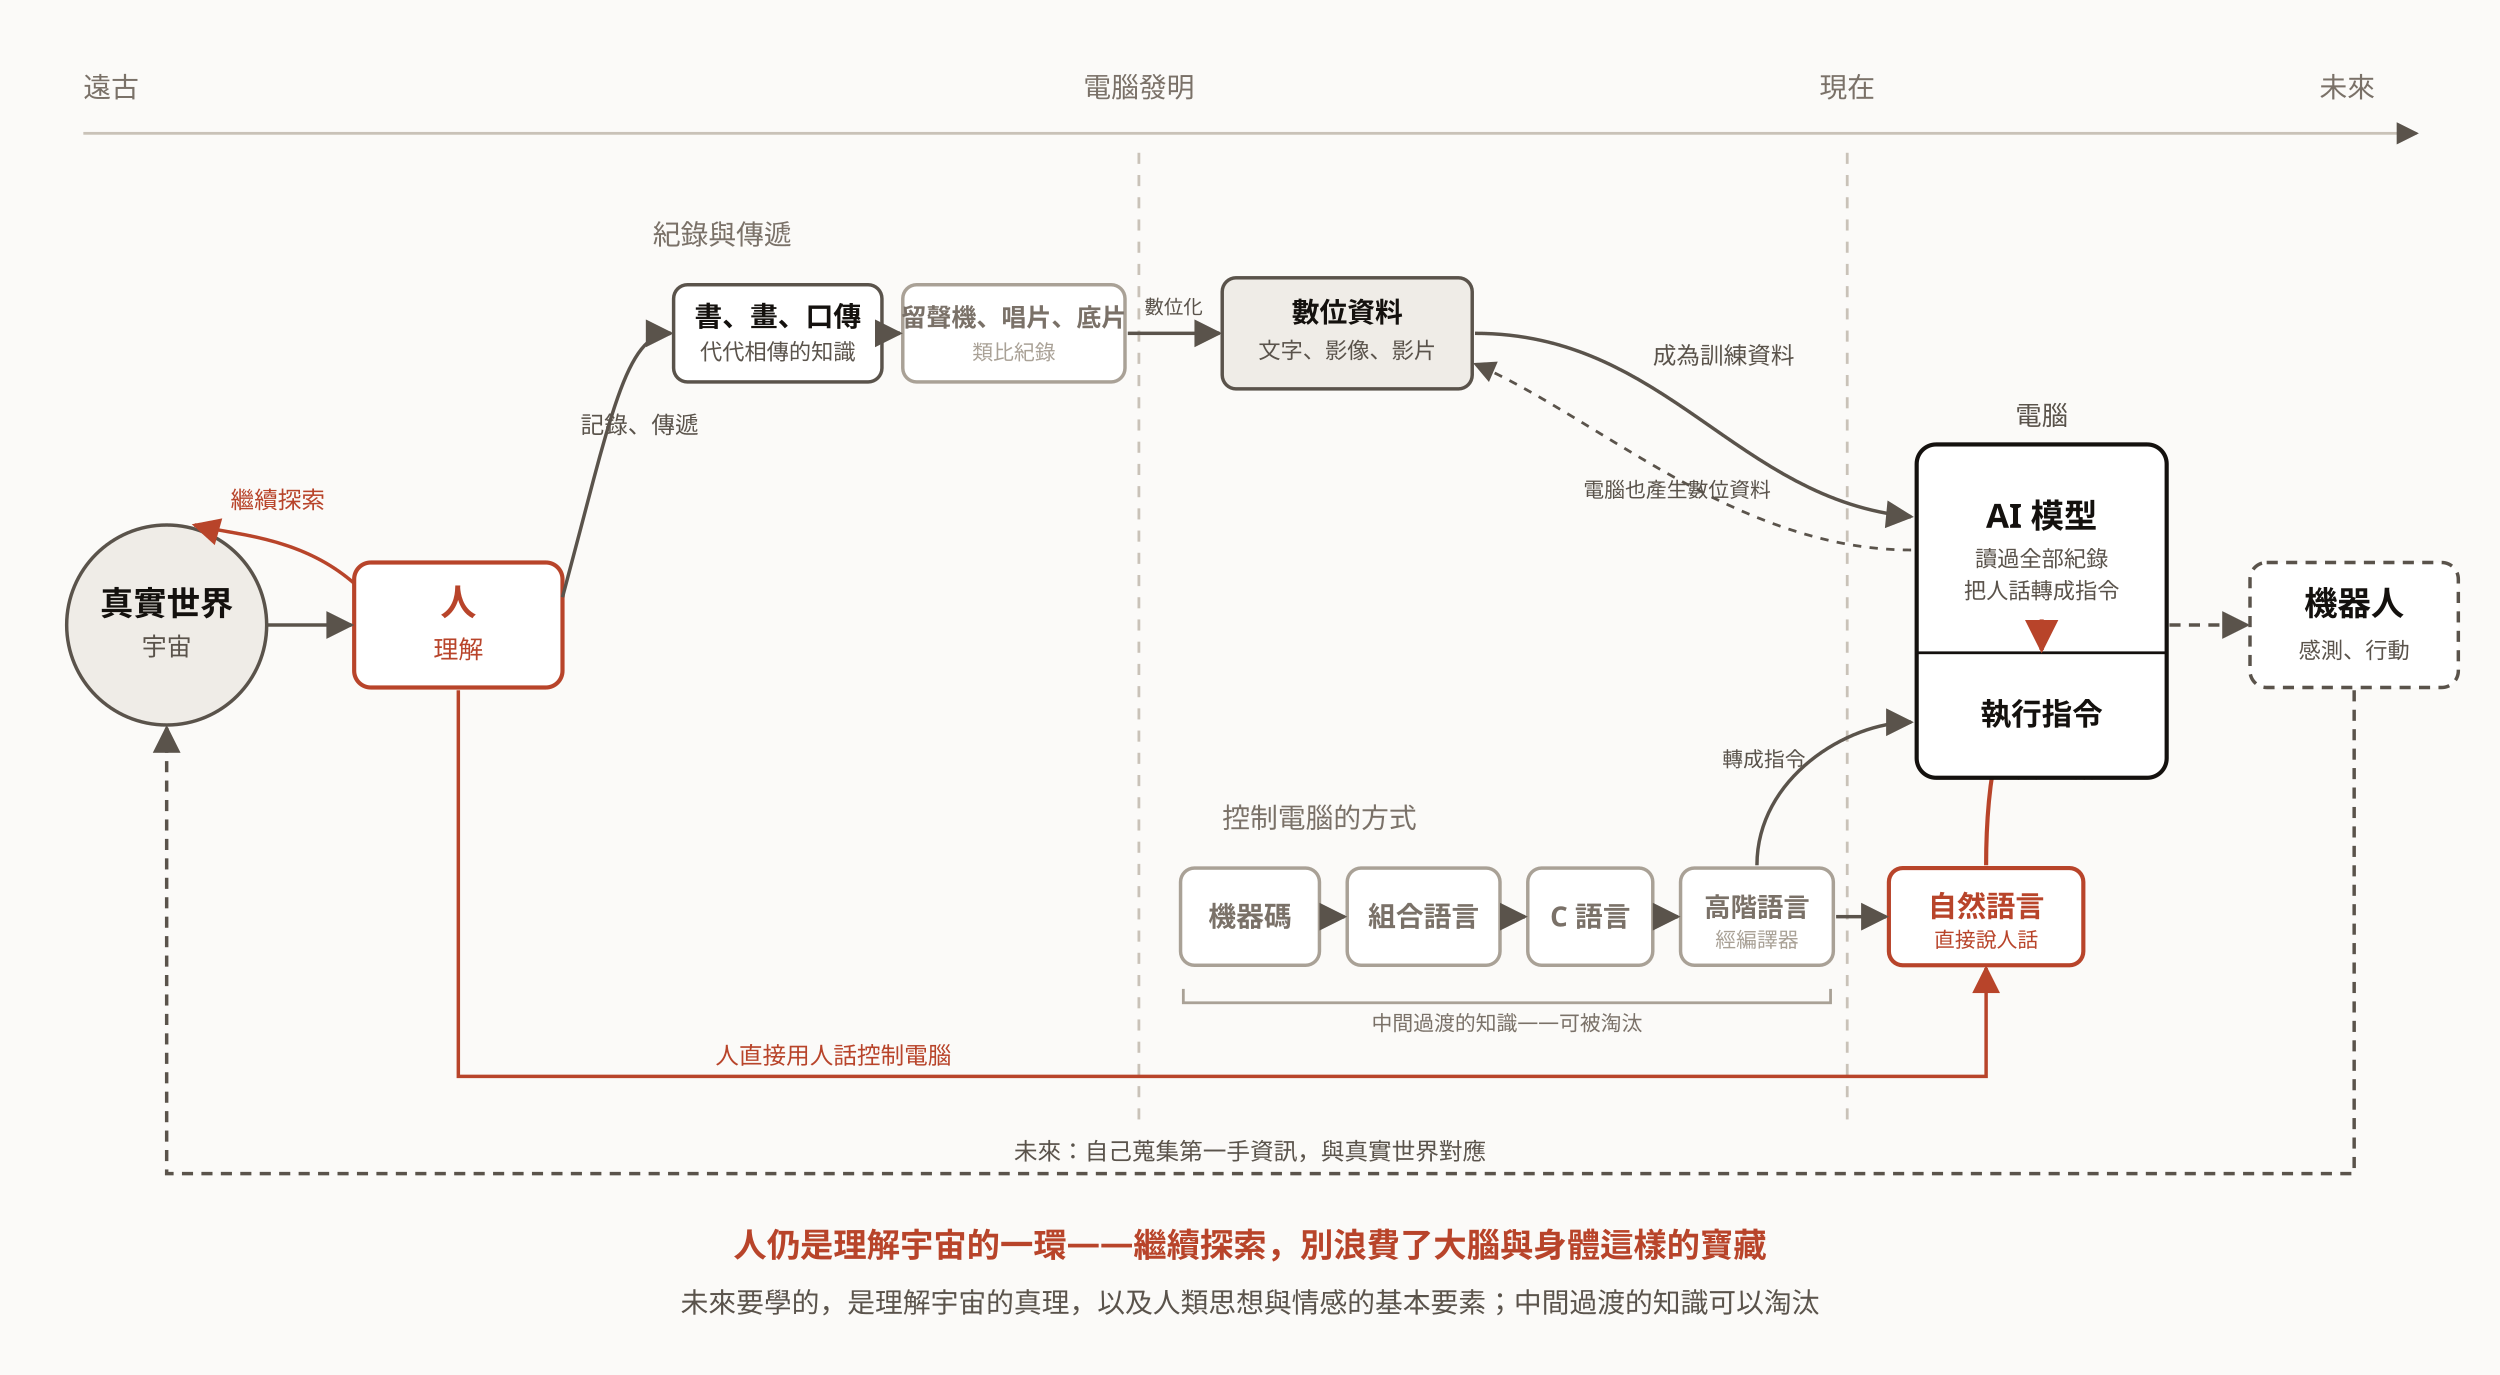
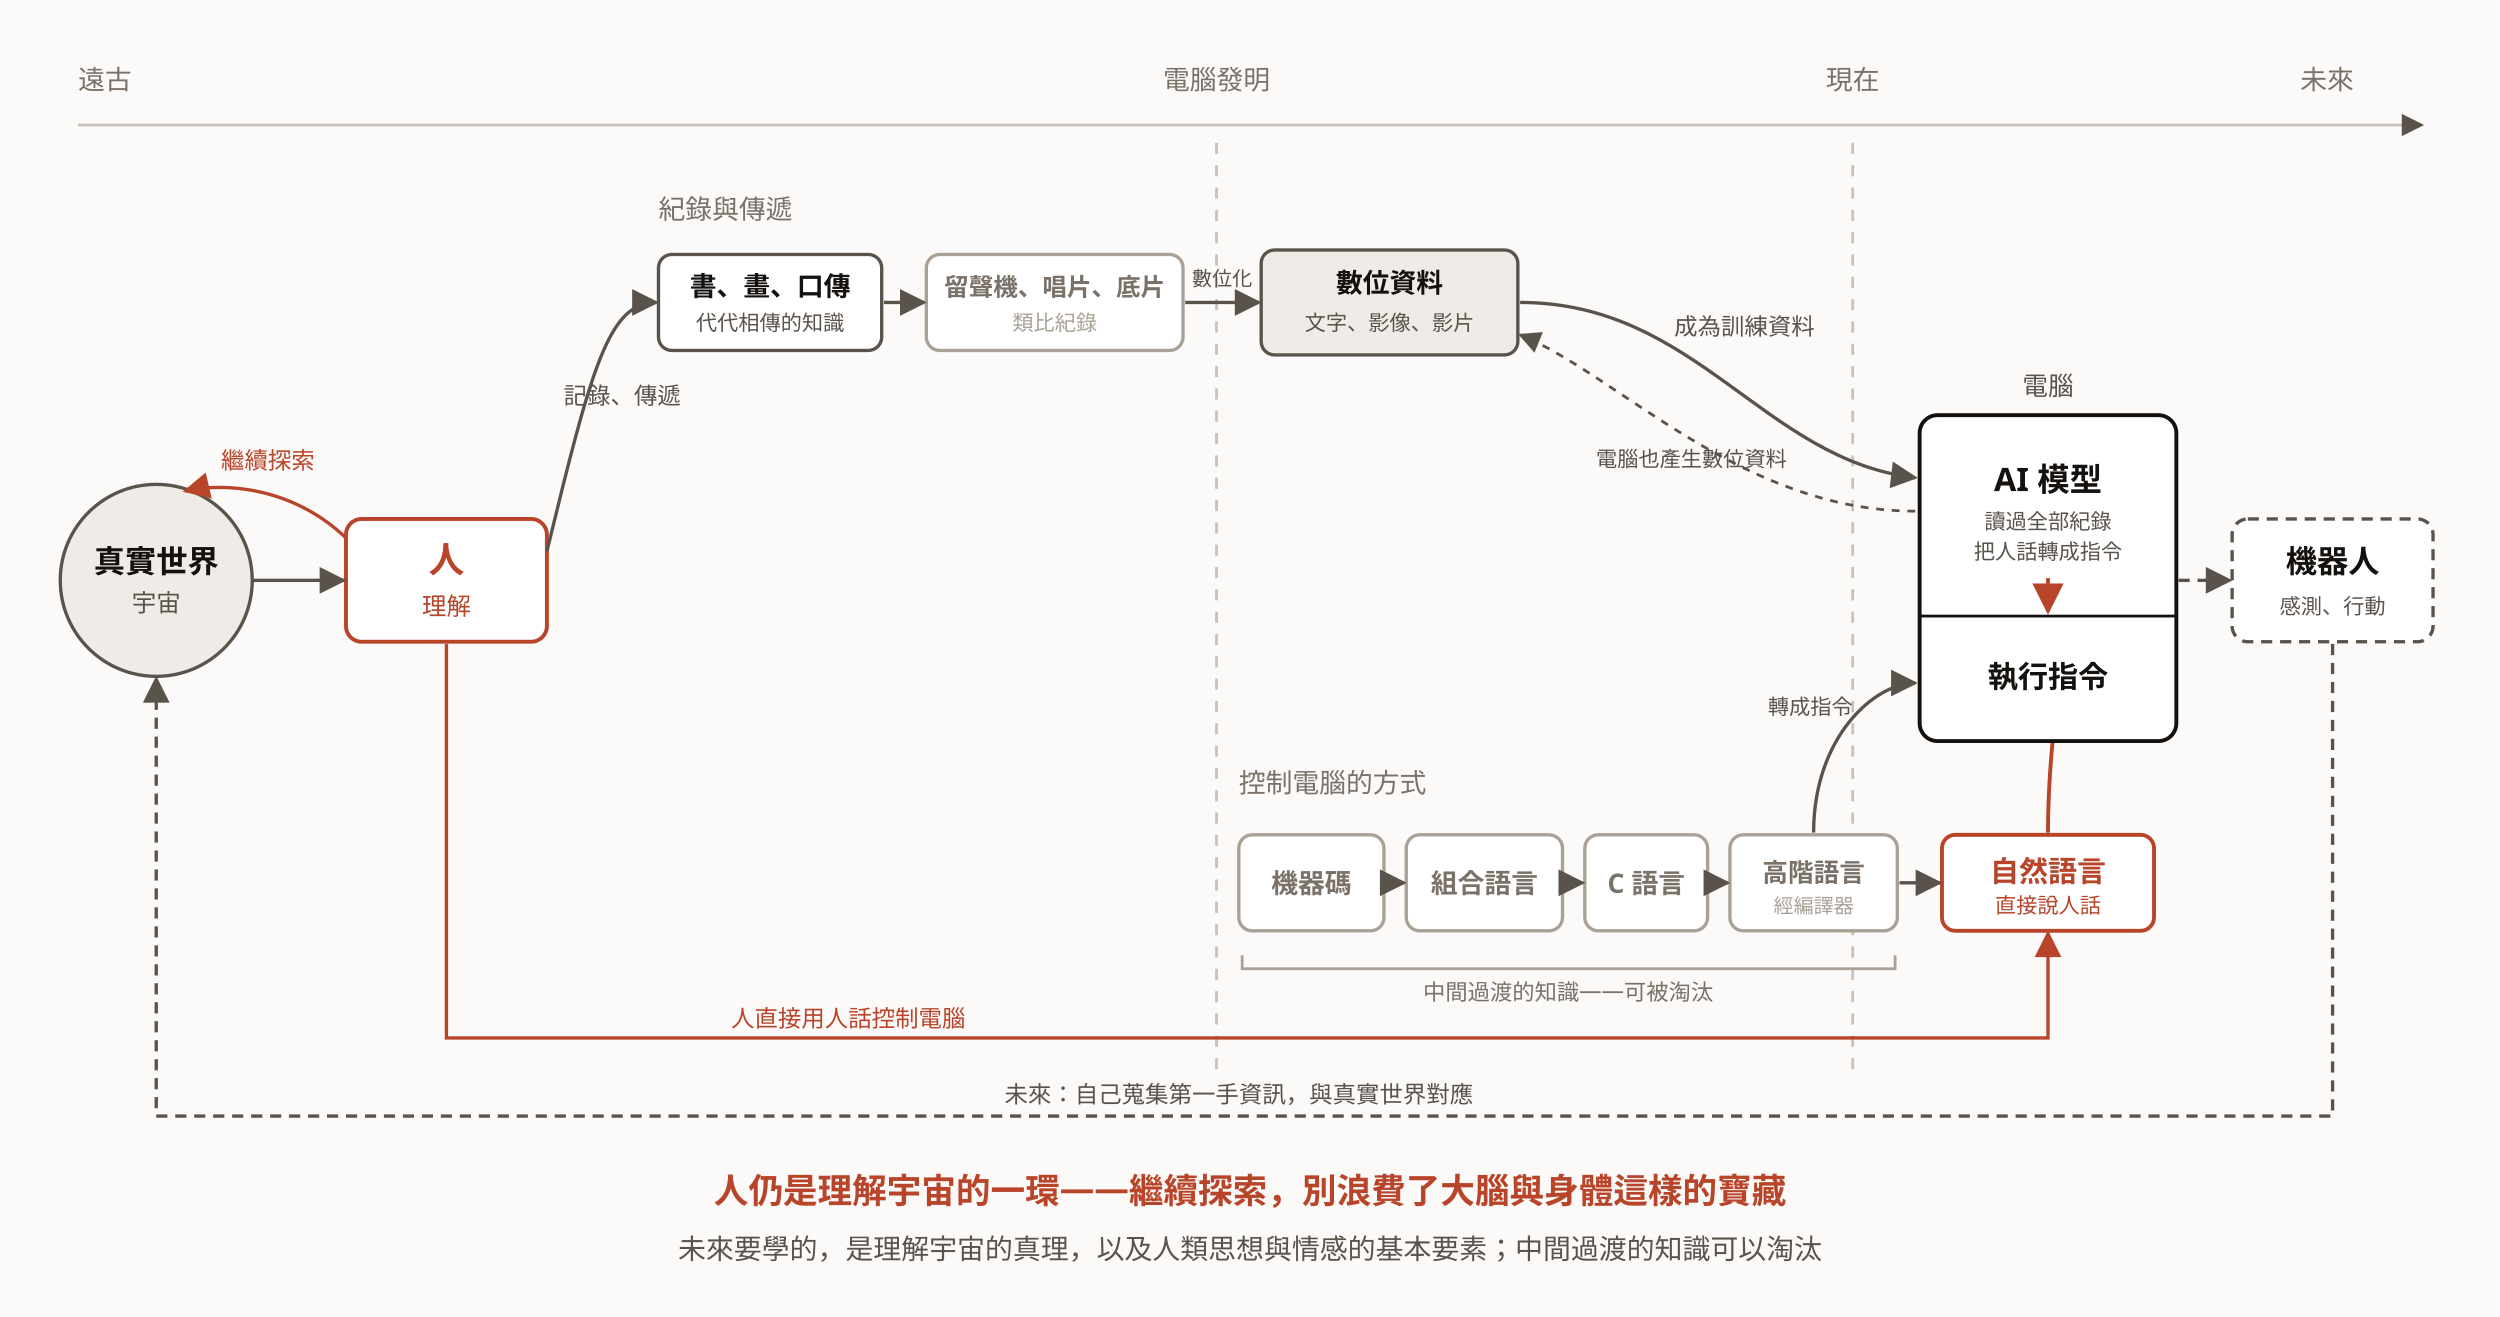
- <svg xmlns="http://www.w3.org/2000/svg" viewBox="0 0 1800 990" width="1800" height="990" role="img" aria-label="AI 的演進與人的角色：人把對真實世界的理解變成紀錄，紀錄數位化後成為 AI 模型的訓練資料；控制電腦的方式從機器碼演進到自然語言，AI 模型把人話轉成指令；未來機器人自行蒐集第一手資訊回到真實世界；人仍是理解宇宙的一環。" font-family="'PingFang TC','Noto Sans TC','Microsoft JhengHei',system-ui,sans-serif" font-size="22" fill="#14110e">
+ <svg xmlns="http://www.w3.org/2000/svg" viewBox="0 0 2240 1180" width="2240" height="1180" role="img" aria-label="AI 的演進與人的角色：人把對真實世界的理解變成紀錄，紀錄數位化後成為 AI 模型的訓練資料；控制電腦的方式從機器碼演進到自然語言，AI 模型把人話轉成指令；未來機器人自行蒐集第一手資訊回到真實世界；人仍是理解宇宙的一環。" font-family="'PingFang TC','Noto Sans TC','Microsoft JhengHei',system-ui,sans-serif" font-size="26" fill="#14110e">
  <defs>
    <marker id="a" viewBox="0 0 10 10" refX="9" refY="5" markerWidth="8" markerHeight="8" orient="auto-start-reverse">
      <path d="M0 0L10 5L0 10z" fill="#5a534b" />
    </marker>
    <marker id="ar" viewBox="0 0 10 10" refX="9" refY="5" markerWidth="8" markerHeight="8" orient="auto-start-reverse">
      <path d="M0 0L10 5L0 10z" fill="#b8442a" />
    </marker>
  </defs>
-   <rect width="1800" height="990" fill="#fbfaf8" />
-   <line x1="60" y1="96" x2="1740" y2="96" stroke="#c9c2b8" stroke-width="2" marker-end="url(#a)" />
-   <text x="60" y="70" font-size="20" fill="#7a7168">遠古</text>
-   <text x="820" y="70" font-size="20" fill="#7a7168" text-anchor="middle">電腦發明</text>
-   <text x="1330" y="70" font-size="20" fill="#7a7168" text-anchor="middle">現在</text>
-   <text x="1690" y="70" font-size="20" fill="#7a7168" text-anchor="middle">未來</text>
-   <line x1="820" y1="110" x2="820" y2="810" stroke="#c9c2b8" stroke-width="2" stroke-dasharray="8 8" />
-   <line x1="1330" y1="110" x2="1330" y2="810" stroke="#c9c2b8" stroke-width="2" stroke-dasharray="8 8" />
-   <text x="470" y="176" font-size="20" fill="#7a7168">紀錄與傳遞</text>
-   <text x="880" y="596" font-size="20" fill="#7a7168">控制電腦的方式</text>
-   <path d="M852 712 L852 722 L1318 722 L1318 712" fill="none" stroke="#a9a196" stroke-width="2" />
-   <text x="1085" y="742" text-anchor="middle" font-size="15" fill="#7a7168">中間過渡的知識——可被淘汰</text>
-   <circle cx="120" cy="450" r="72" fill="#efece7" stroke="#5a534b" stroke-width="2.5" />
-   <text x="120" y="443" text-anchor="middle" font-size="24" font-weight="700">真實世界</text>
-   <text x="120" y="472" text-anchor="middle" font-size="18" fill="#5a534b">宇宙</text>
-   <rect x="255" y="405" width="150" height="90" rx="12" fill="#fff" stroke="#b8442a" stroke-width="3" />
-   <text x="330" y="443" text-anchor="middle" font-size="26" font-weight="700" fill="#b8442a">人</text>
-   <text x="330" y="474" text-anchor="middle" font-size="18" fill="#b8442a">理解</text>
-   <line x1="192" y1="450" x2="253" y2="450" stroke="#5a534b" stroke-width="2.5" marker-end="url(#a)" />
-   <path d="M255 420 C 215 385, 165 385, 140 378" fill="none" stroke="#b8442a" stroke-width="2.5" marker-end="url(#ar)" />
-   <text x="200" y="366" text-anchor="middle" font-size="17" fill="#b8442a">繼續探索</text>
-   <g stroke="#5a534b" stroke-width="2.5" fill="#fff">
-     <rect x="485" y="205" width="150" height="70" rx="10" />
-     <rect x="650" y="205" width="160" height="70" rx="10" stroke="#a9a196" stroke-dasharray="none" />
-     <rect x="880" y="200" width="180" height="80" rx="10" fill="#efece7" />
+   <rect width="2240" height="1180" fill="#fbfaf8" />
+   <line x1="70" y1="112" x2="2170" y2="112" stroke="#c9c2b8" stroke-width="2.5" marker-end="url(#a)" />
+   <text x="70" y="80" font-size="24" fill="#7a7168">遠古</text>
+   <text x="1090" y="80" font-size="24" fill="#7a7168" text-anchor="middle">電腦發明</text>
+   <text x="1660" y="80" font-size="24" fill="#7a7168" text-anchor="middle">現在</text>
+   <text x="2085" y="80" font-size="24" fill="#7a7168" text-anchor="middle">未來</text>
+   <line x1="1090" y1="128" x2="1090" y2="960" stroke="#c9c2b8" stroke-width="2.5" stroke-dasharray="10 10" />
+   <line x1="1660" y1="128" x2="1660" y2="960" stroke="#c9c2b8" stroke-width="2.5" stroke-dasharray="10 10" />
+   <text x="590" y="196" font-size="24" fill="#7a7168">紀錄與傳遞</text>
+   <text x="1110" y="710" font-size="24" fill="#7a7168">控制電腦的方式</text>
+   <circle cx="140" cy="520" r="86" fill="#efece7" stroke="#5a534b" stroke-width="3" />
+   <text x="140" y="513" text-anchor="middle" font-size="28" font-weight="700">真實世界</text>
+   <text x="140" y="548" text-anchor="middle" font-size="22" fill="#5a534b">宇宙</text>
+   <rect x="310" y="465" width="180" height="110" rx="14" fill="#fff" stroke="#b8442a" stroke-width="3.5" />
+   <text x="400" y="513" text-anchor="middle" font-size="32" font-weight="700" fill="#b8442a">人</text>
+   <text x="400" y="551" text-anchor="middle" font-size="22" fill="#b8442a">理解</text>
+   <line x1="226" y1="520" x2="308" y2="520" stroke="#5a534b" stroke-width="3" marker-end="url(#a)" />
+   <path d="M310 482 C 262 436, 200 432, 166 440" fill="none" stroke="#b8442a" stroke-width="3" marker-end="url(#ar)" />
+   <text x="240" y="420" text-anchor="middle" font-size="21" fill="#b8442a">繼續探索</text>
+   <g stroke="#5a534b" stroke-width="3" fill="#fff">
+     <rect x="590" y="228" width="200" height="86" rx="12" />
+     <rect x="830" y="228" width="230" height="86" rx="12" stroke="#a9a196" />
+     <rect x="1130" y="224" width="230" height="94" rx="12" fill="#efece7" />
  </g>
-   <text x="560" y="235" text-anchor="middle" font-size="20" font-weight="700">書、畫、口傳</text>
-   <text x="560" y="259" text-anchor="middle" font-size="16" fill="#5a534b">代代相傳的知識</text>
-   <text x="730" y="235" text-anchor="middle" font-size="18" font-weight="700" fill="#7a7168">留聲機、唱片、底片</text>
-   <text x="730" y="259" text-anchor="middle" font-size="15" fill="#a9a196">類比紀錄</text>
-   <text x="970" y="232" text-anchor="middle" font-size="20" font-weight="700">數位資料</text>
-   <text x="970" y="258" text-anchor="middle" font-size="16" fill="#5a534b">文字、影像、影片</text>
-   <path d="M405 430 C 440 300, 450 240, 483 240" fill="none" stroke="#5a534b" stroke-width="2.5" marker-end="url(#a)" />
-   <text x="418" y="312" font-size="17" fill="#5a534b">記錄、傳遞</text>
-   <line x1="637" y1="240" x2="648" y2="240" stroke="#5a534b" stroke-width="2.5" marker-end="url(#a)" />
-   <line x1="812" y1="240" x2="878" y2="240" stroke="#5a534b" stroke-width="2.5" marker-end="url(#a)" />
-   <text x="845" y="226" text-anchor="middle" font-size="14" fill="#5a534b">數位化</text>
-   <path d="M1062 240 C 1200 240, 1250 360, 1376 372" fill="none" stroke="#5a534b" stroke-width="2.5" marker-end="url(#a)" />
-   <text x="1190" y="262" font-size="17" fill="#5a534b">成為訓練資料</text>
-   <path d="M1376 396 C 1250 396, 1150 300, 1062 262" fill="none" stroke="#5a534b" stroke-width="2" stroke-dasharray="6 6" marker-end="url(#a)" />
-   <text x="1140" y="358" font-size="15" fill="#5a534b">電腦也產生數位資料</text>
-   <g stroke="#5a534b" stroke-width="2.5" fill="#fff">
-     <rect x="850" y="625" width="100" height="70" rx="10" stroke="#a9a196" />
-     <rect x="970" y="625" width="110" height="70" rx="10" stroke="#a9a196" />
-     <rect x="1100" y="625" width="90" height="70" rx="10" stroke="#a9a196" />
-     <rect x="1210" y="625" width="110" height="70" rx="10" stroke="#a9a196" />
-     <rect x="1360" y="625" width="140" height="70" rx="10" stroke="#b8442a" stroke-width="3" />
+   <text x="690" y="265" text-anchor="middle" font-size="24" font-weight="700">書、畫、口傳</text>
+   <text x="690" y="296" text-anchor="middle" font-size="19" fill="#5a534b">代代相傳的知識</text>
+   <text x="945" y="265" text-anchor="middle" font-size="22" font-weight="700" fill="#7a7168">留聲機、唱片、底片</text>
+   <text x="945" y="296" text-anchor="middle" font-size="19" fill="#a9a196">類比紀錄</text>
+   <text x="1245" y="262" text-anchor="middle" font-size="24" font-weight="700">數位資料</text>
+   <text x="1245" y="296" text-anchor="middle" font-size="19" fill="#5a534b">文字、影像、影片</text>
+   <path d="M490 494 C 530 330, 545 271, 588 271" fill="none" stroke="#5a534b" stroke-width="3" marker-end="url(#a)" />
+   <text x="505" y="362" font-size="21" fill="#5a534b">記錄、傳遞</text>
+   <line x1="792" y1="271" x2="828" y2="271" stroke="#5a534b" stroke-width="3" marker-end="url(#a)" />
+   <line x1="1062" y1="271" x2="1128" y2="271" stroke="#5a534b" stroke-width="3" marker-end="url(#a)" />
+   <text x="1095" y="256" text-anchor="middle" font-size="18" fill="#5a534b">數位化</text>
+   <path d="M1362 271 C 1520 271, 1580 412, 1716 428" fill="none" stroke="#5a534b" stroke-width="3" marker-end="url(#a)" />
+   <text x="1500" y="300" font-size="21" fill="#5a534b">成為訓練資料</text>
+   <path d="M1716 458 C 1560 458, 1450 336, 1362 300" fill="none" stroke="#5a534b" stroke-width="2.5" stroke-dasharray="7 7" marker-end="url(#a)" />
+   <text x="1430" y="418" font-size="19" fill="#5a534b">電腦也產生數位資料</text>
+   <g stroke="#5a534b" stroke-width="3" fill="#fff">
+     <rect x="1110" y="748" width="130" height="86" rx="12" stroke="#a9a196" />
+     <rect x="1260" y="748" width="140" height="86" rx="12" stroke="#a9a196" />
+     <rect x="1420" y="748" width="110" height="86" rx="12" stroke="#a9a196" />
+     <rect x="1550" y="748" width="150" height="86" rx="12" stroke="#a9a196" />
+     <rect x="1740" y="748" width="190" height="86" rx="12" stroke="#b8442a" stroke-width="3.5" />
  </g>
-   <text x="900" y="667" text-anchor="middle" font-size="20" font-weight="700" fill="#7a7168">機器碼</text>
-   <text x="1025" y="667" text-anchor="middle" font-size="20" font-weight="700" fill="#7a7168">組合語言</text>
-   <text x="1145" y="667" text-anchor="middle" font-size="20" font-weight="700" fill="#7a7168">C 語言</text>
-   <text x="1265" y="660" text-anchor="middle" font-size="19" font-weight="700" fill="#7a7168">高階語言</text>
-   <text x="1265" y="682" text-anchor="middle" font-size="15" fill="#a9a196">經編譯器</text>
-   <text x="1430" y="660" text-anchor="middle" font-size="21" font-weight="700" fill="#b8442a">自然語言</text>
-   <text x="1430" y="682" text-anchor="middle" font-size="15" fill="#b8442a">直接說人話</text>
-   <line x1="952" y1="660" x2="968" y2="660" stroke="#5a534b" stroke-width="2.5" marker-end="url(#a)" />
-   <line x1="1082" y1="660" x2="1098" y2="660" stroke="#5a534b" stroke-width="2.5" marker-end="url(#a)" />
-   <line x1="1192" y1="660" x2="1208" y2="660" stroke="#5a534b" stroke-width="2.5" marker-end="url(#a)" />
-   <line x1="1322" y1="660" x2="1358" y2="660" stroke="#5a534b" stroke-width="2.5" marker-end="url(#a)" />
-   <path d="M1265 623 C 1265 560, 1330 520, 1376 520" fill="none" stroke="#5a534b" stroke-width="2.5" marker-end="url(#a)" />
-   <text x="1300" y="552" font-size="15" fill="#5a534b" text-anchor="end">轉成指令</text>
-   <path d="M1430 623 C 1430 560, 1440 500, 1470 482" fill="none" stroke="#b8442a" stroke-width="3" marker-end="url(#ar)" />
-   <text x="1448" y="560" font-size="15" fill="#b8442a">聽懂人話</text>
-   <path d="M330 497 L 330 775 L 1430 775 L 1430 697" fill="none" stroke="#b8442a" stroke-width="2.5" marker-end="url(#ar)" />
-   <text x="600" y="766" text-anchor="middle" font-size="17" fill="#b8442a">人直接用人話控制電腦</text>
-   <rect x="1380" y="320" width="180" height="240" rx="14" fill="#fff" stroke="#14110e" stroke-width="3" />
-   <line x1="1380" y1="470" x2="1560" y2="470" stroke="#14110e" stroke-width="2" />
-   <text x="1470" y="306" text-anchor="middle" font-size="19" fill="#5a534b">電腦</text>
-   <text x="1470" y="380" text-anchor="middle" font-size="24" font-weight="700">AI 模型</text>
-   <text x="1470" y="408" text-anchor="middle" font-size="16" fill="#5a534b">讀過全部紀錄</text>
-   <text x="1470" y="431" text-anchor="middle" font-size="16" fill="#5a534b">把人話轉成指令</text>
-   <line x1="1470" y1="446" x2="1470" y2="468" stroke="#b8442a" stroke-width="3" marker-end="url(#ar)" />
-   <text x="1470" y="522" text-anchor="middle" font-size="22" font-weight="700">執行指令</text>
-   <rect x="1620" y="405" width="150" height="90" rx="12" fill="#fff" stroke="#5a534b" stroke-width="2.5" stroke-dasharray="8 6" />
-   <text x="1695" y="443" text-anchor="middle" font-size="24" font-weight="700">機器人</text>
-   <text x="1695" y="474" text-anchor="middle" font-size="16" fill="#5a534b">感測、行動</text>
-   <line x1="1562" y1="450" x2="1618" y2="450" stroke="#5a534b" stroke-width="2.5" stroke-dasharray="8 6" marker-end="url(#a)" />
-   <path d="M1695 497 L 1695 845 L 120 845 L 120 524" fill="none" stroke="#5a534b" stroke-width="2.5" stroke-dasharray="8 6" marker-end="url(#a)" />
-   <text x="900" y="835" text-anchor="middle" font-size="17" fill="#5a534b">未來：自己蒐集第一手資訊，與真實世界對應</text>
-   <text x="900" y="905" text-anchor="middle" font-size="24" font-weight="700" fill="#b8442a">人仍是理解宇宙的一環——繼續探索，別浪費了大腦與身體這樣的寶藏</text>
-   <text x="900" y="945" text-anchor="middle" font-size="20" fill="#5a534b">未來要學的，是理解宇宙的真理，以及人類思想與情感的基本要素；中間過渡的知識可以淘汰</text>
+   <text x="1175" y="800" text-anchor="middle" font-size="24" font-weight="700" fill="#7a7168">機器碼</text>
+   <text x="1330" y="800" text-anchor="middle" font-size="24" font-weight="700" fill="#7a7168">組合語言</text>
+   <text x="1475" y="800" text-anchor="middle" font-size="24" font-weight="700" fill="#7a7168">C 語言</text>
+   <text x="1625" y="790" text-anchor="middle" font-size="23" font-weight="700" fill="#7a7168">高階語言</text>
+   <text x="1625" y="818" text-anchor="middle" font-size="18" fill="#a9a196">經編譯器</text>
+   <text x="1835" y="790" text-anchor="middle" font-size="26" font-weight="700" fill="#b8442a">自然語言</text>
+   <text x="1835" y="818" text-anchor="middle" font-size="19" fill="#b8442a">直接說人話</text>
+   <line x1="1242" y1="791" x2="1258" y2="791" stroke="#5a534b" stroke-width="3" marker-end="url(#a)" />
+   <line x1="1402" y1="791" x2="1418" y2="791" stroke="#5a534b" stroke-width="3" marker-end="url(#a)" />
+   <line x1="1532" y1="791" x2="1548" y2="791" stroke="#5a534b" stroke-width="3" marker-end="url(#a)" />
+   <line x1="1702" y1="791" x2="1738" y2="791" stroke="#5a534b" stroke-width="3" marker-end="url(#a)" />
+   <path d="M1113 856 L1113 868 L1698 868 L1698 856" fill="none" stroke="#a9a196" stroke-width="2.5" />
+   <text x="1405" y="896" text-anchor="middle" font-size="20" fill="#7a7168">中間過渡的知識——可被淘汰</text>
+   <path d="M1625 746 C 1625 660, 1680 612, 1716 612" fill="none" stroke="#5a534b" stroke-width="3" marker-end="url(#a)" />
+   <text x="1660" y="640" font-size="19" fill="#5a534b" text-anchor="end">轉成指令</text>
+   <path d="M1835 746 C 1835 680, 1845 590, 1860 566" fill="none" stroke="#b8442a" stroke-width="3.5" marker-end="url(#ar)" />
+   <text x="1858" y="656" font-size="19" fill="#b8442a">聽懂人話</text>
+   <path d="M400 577 L 400 930 L 1835 930 L 1835 836" fill="none" stroke="#b8442a" stroke-width="3" marker-end="url(#ar)" />
+   <text x="760" y="920" text-anchor="middle" font-size="21" fill="#b8442a">人直接用人話控制電腦</text>
+   <rect x="1720" y="372" width="230" height="292" rx="16" fill="#fff" stroke="#14110e" stroke-width="3.5" />
+   <line x1="1720" y1="552" x2="1950" y2="552" stroke="#14110e" stroke-width="2.5" />
+   <text x="1835" y="354" text-anchor="middle" font-size="23" fill="#5a534b">電腦</text>
+   <text x="1835" y="440" text-anchor="middle" font-size="29" font-weight="700">AI 模型</text>
+   <text x="1835" y="474" text-anchor="middle" font-size="19" fill="#5a534b">讀過全部紀錄</text>
+   <text x="1835" y="501" text-anchor="middle" font-size="19" fill="#5a534b">把人話轉成指令</text>
+   <line x1="1835" y1="518" x2="1835" y2="548" stroke="#b8442a" stroke-width="3.5" marker-end="url(#ar)" />
+   <text x="1835" y="616" text-anchor="middle" font-size="27" font-weight="700">執行指令</text>
+   <rect x="2000" y="465" width="180" height="110" rx="14" fill="#fff" stroke="#5a534b" stroke-width="3" stroke-dasharray="10 7" />
+   <text x="2090" y="513" text-anchor="middle" font-size="28" font-weight="700">機器人</text>
+   <text x="2090" y="550" text-anchor="middle" font-size="19" fill="#5a534b">感測、行動</text>
+   <line x1="1952" y1="520" x2="1998" y2="520" stroke="#5a534b" stroke-width="3" stroke-dasharray="10 7" marker-end="url(#a)" />
+   <path d="M2090 577 L 2090 1000 L 140 1000 L 140 608" fill="none" stroke="#5a534b" stroke-width="3" stroke-dasharray="10 7" marker-end="url(#a)" />
+   <text x="1110" y="988" text-anchor="middle" font-size="21" fill="#5a534b">未來：自己蒐集第一手資訊，與真實世界對應</text>
+   <text x="1120" y="1078" text-anchor="middle" font-size="31" font-weight="700" fill="#b8442a">人仍是理解宇宙的一環——繼續探索，別浪費了大腦與身體這樣的寶藏</text>
+   <text x="1120" y="1128" text-anchor="middle" font-size="25" fill="#5a534b">未來要學的，是理解宇宙的真理，以及人類思想與情感的基本要素；中間過渡的知識可以淘汰</text>
</svg>
